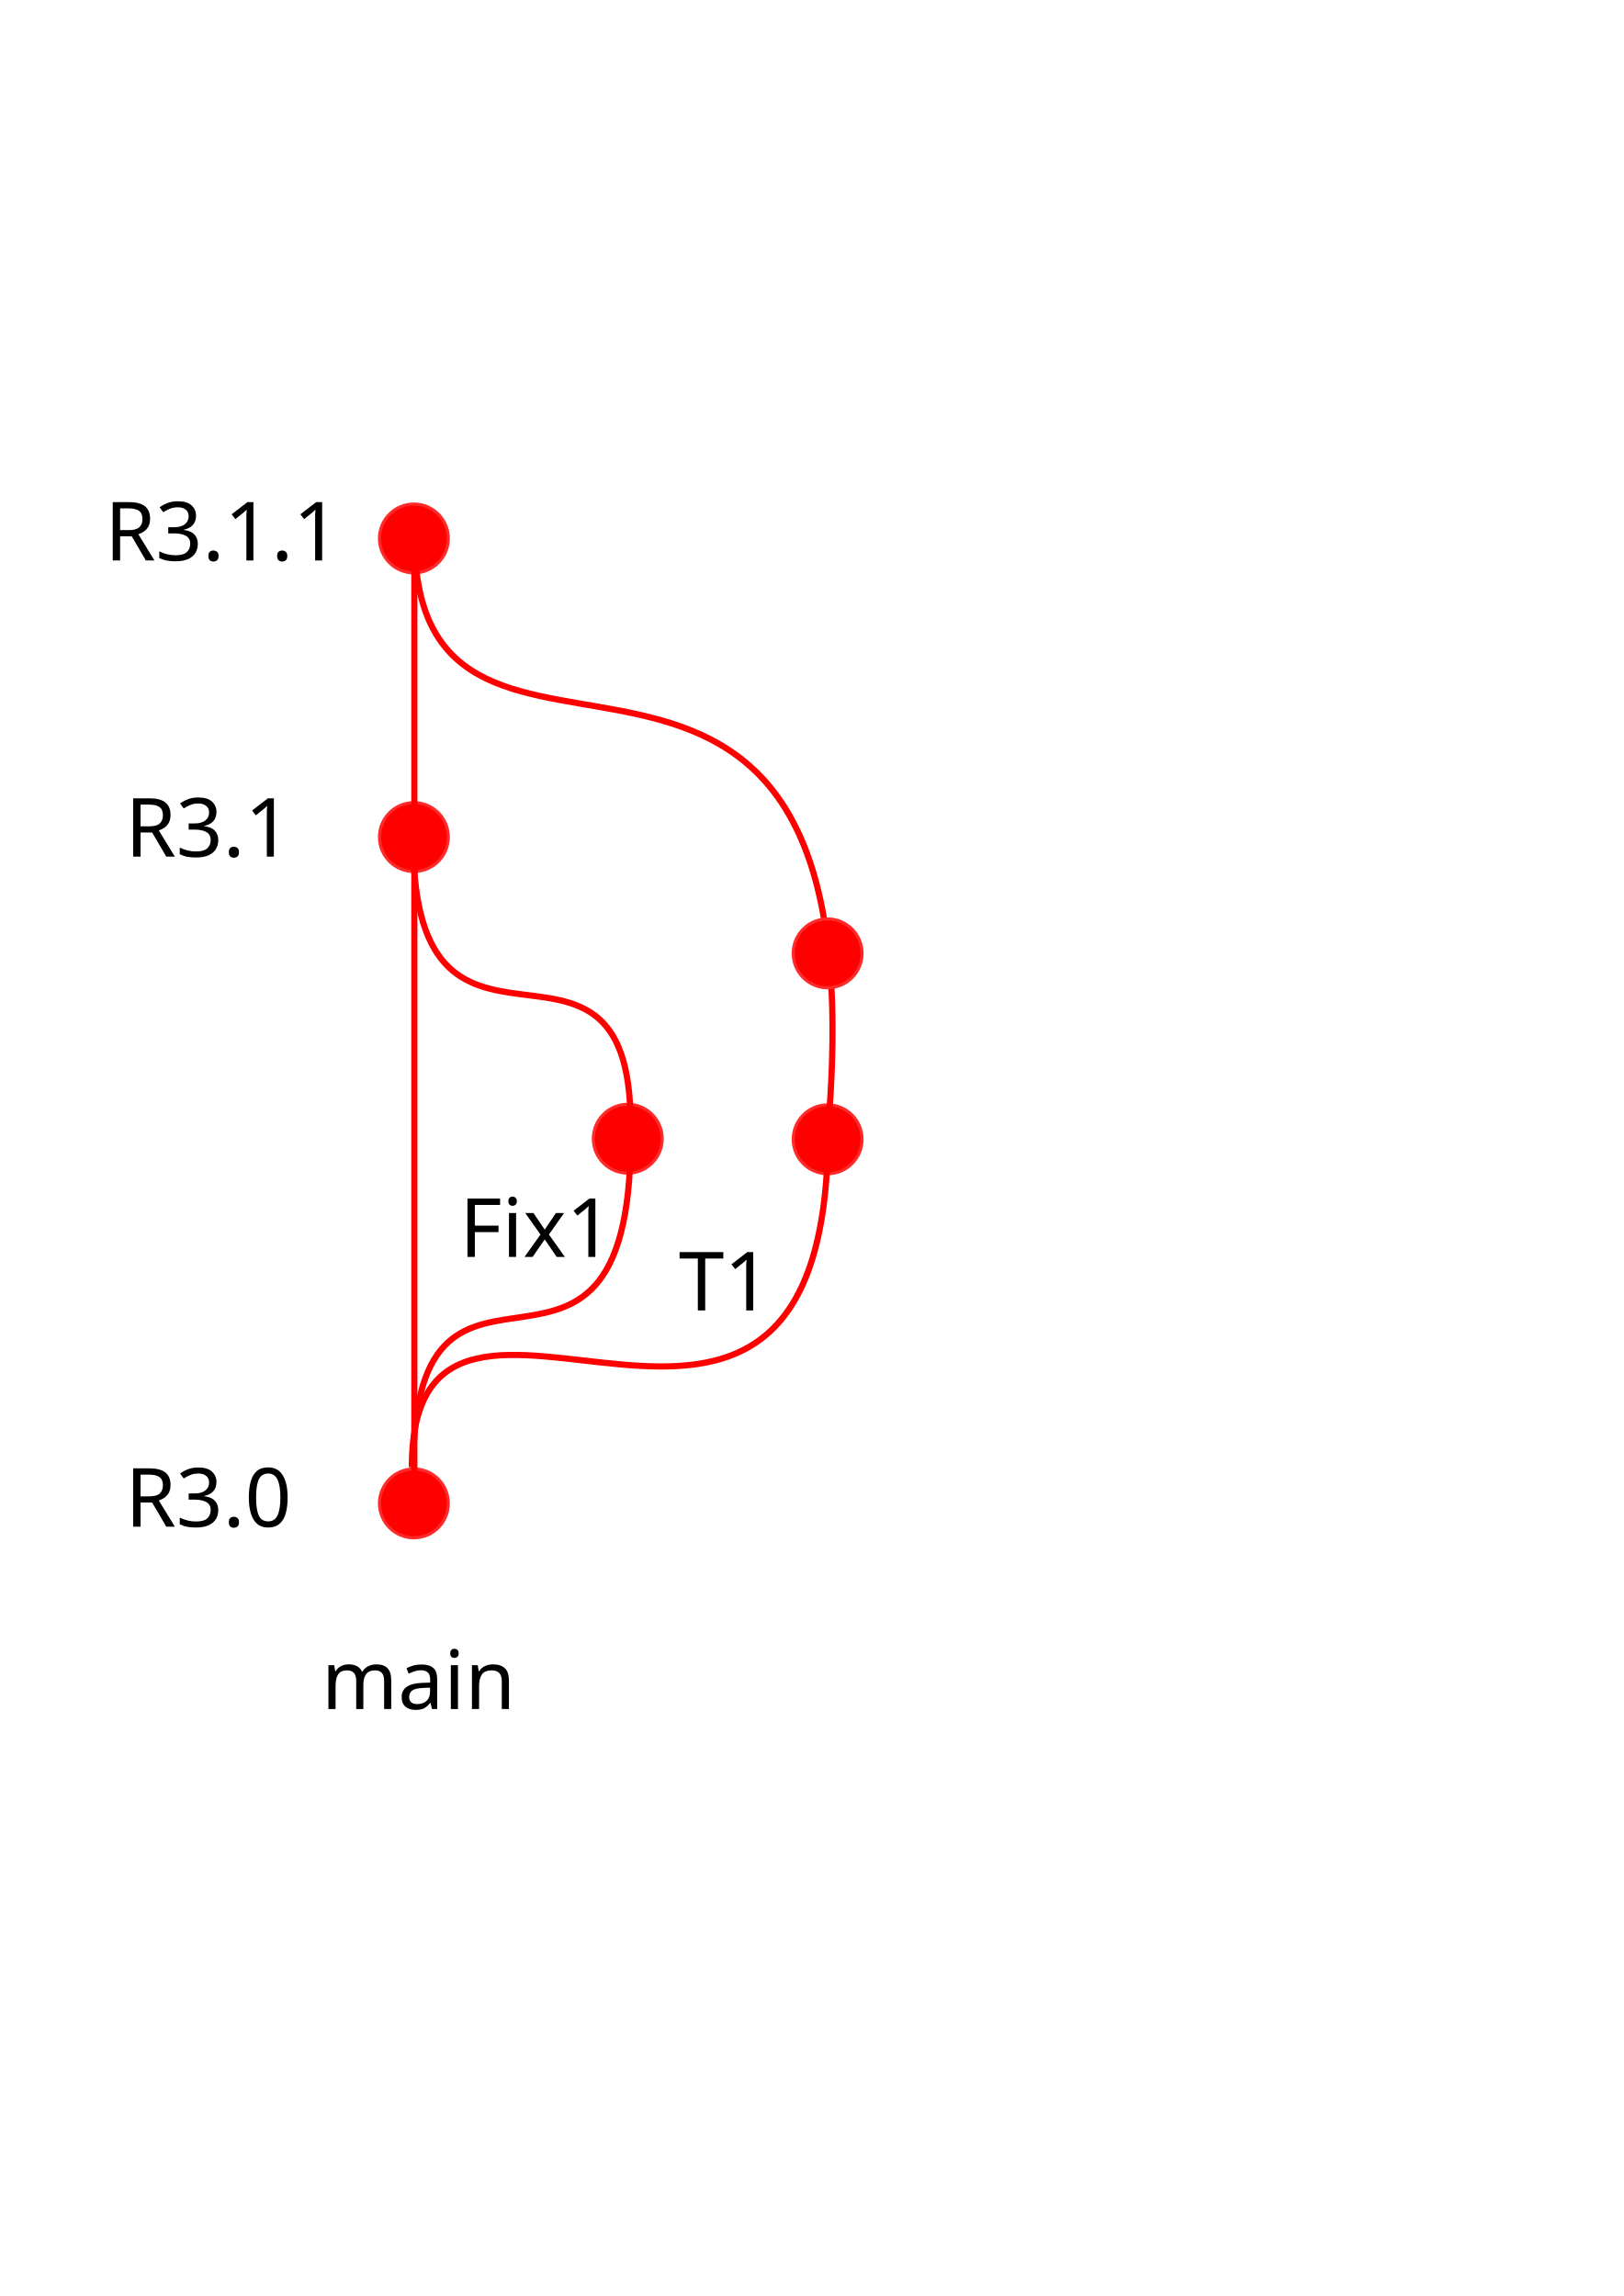
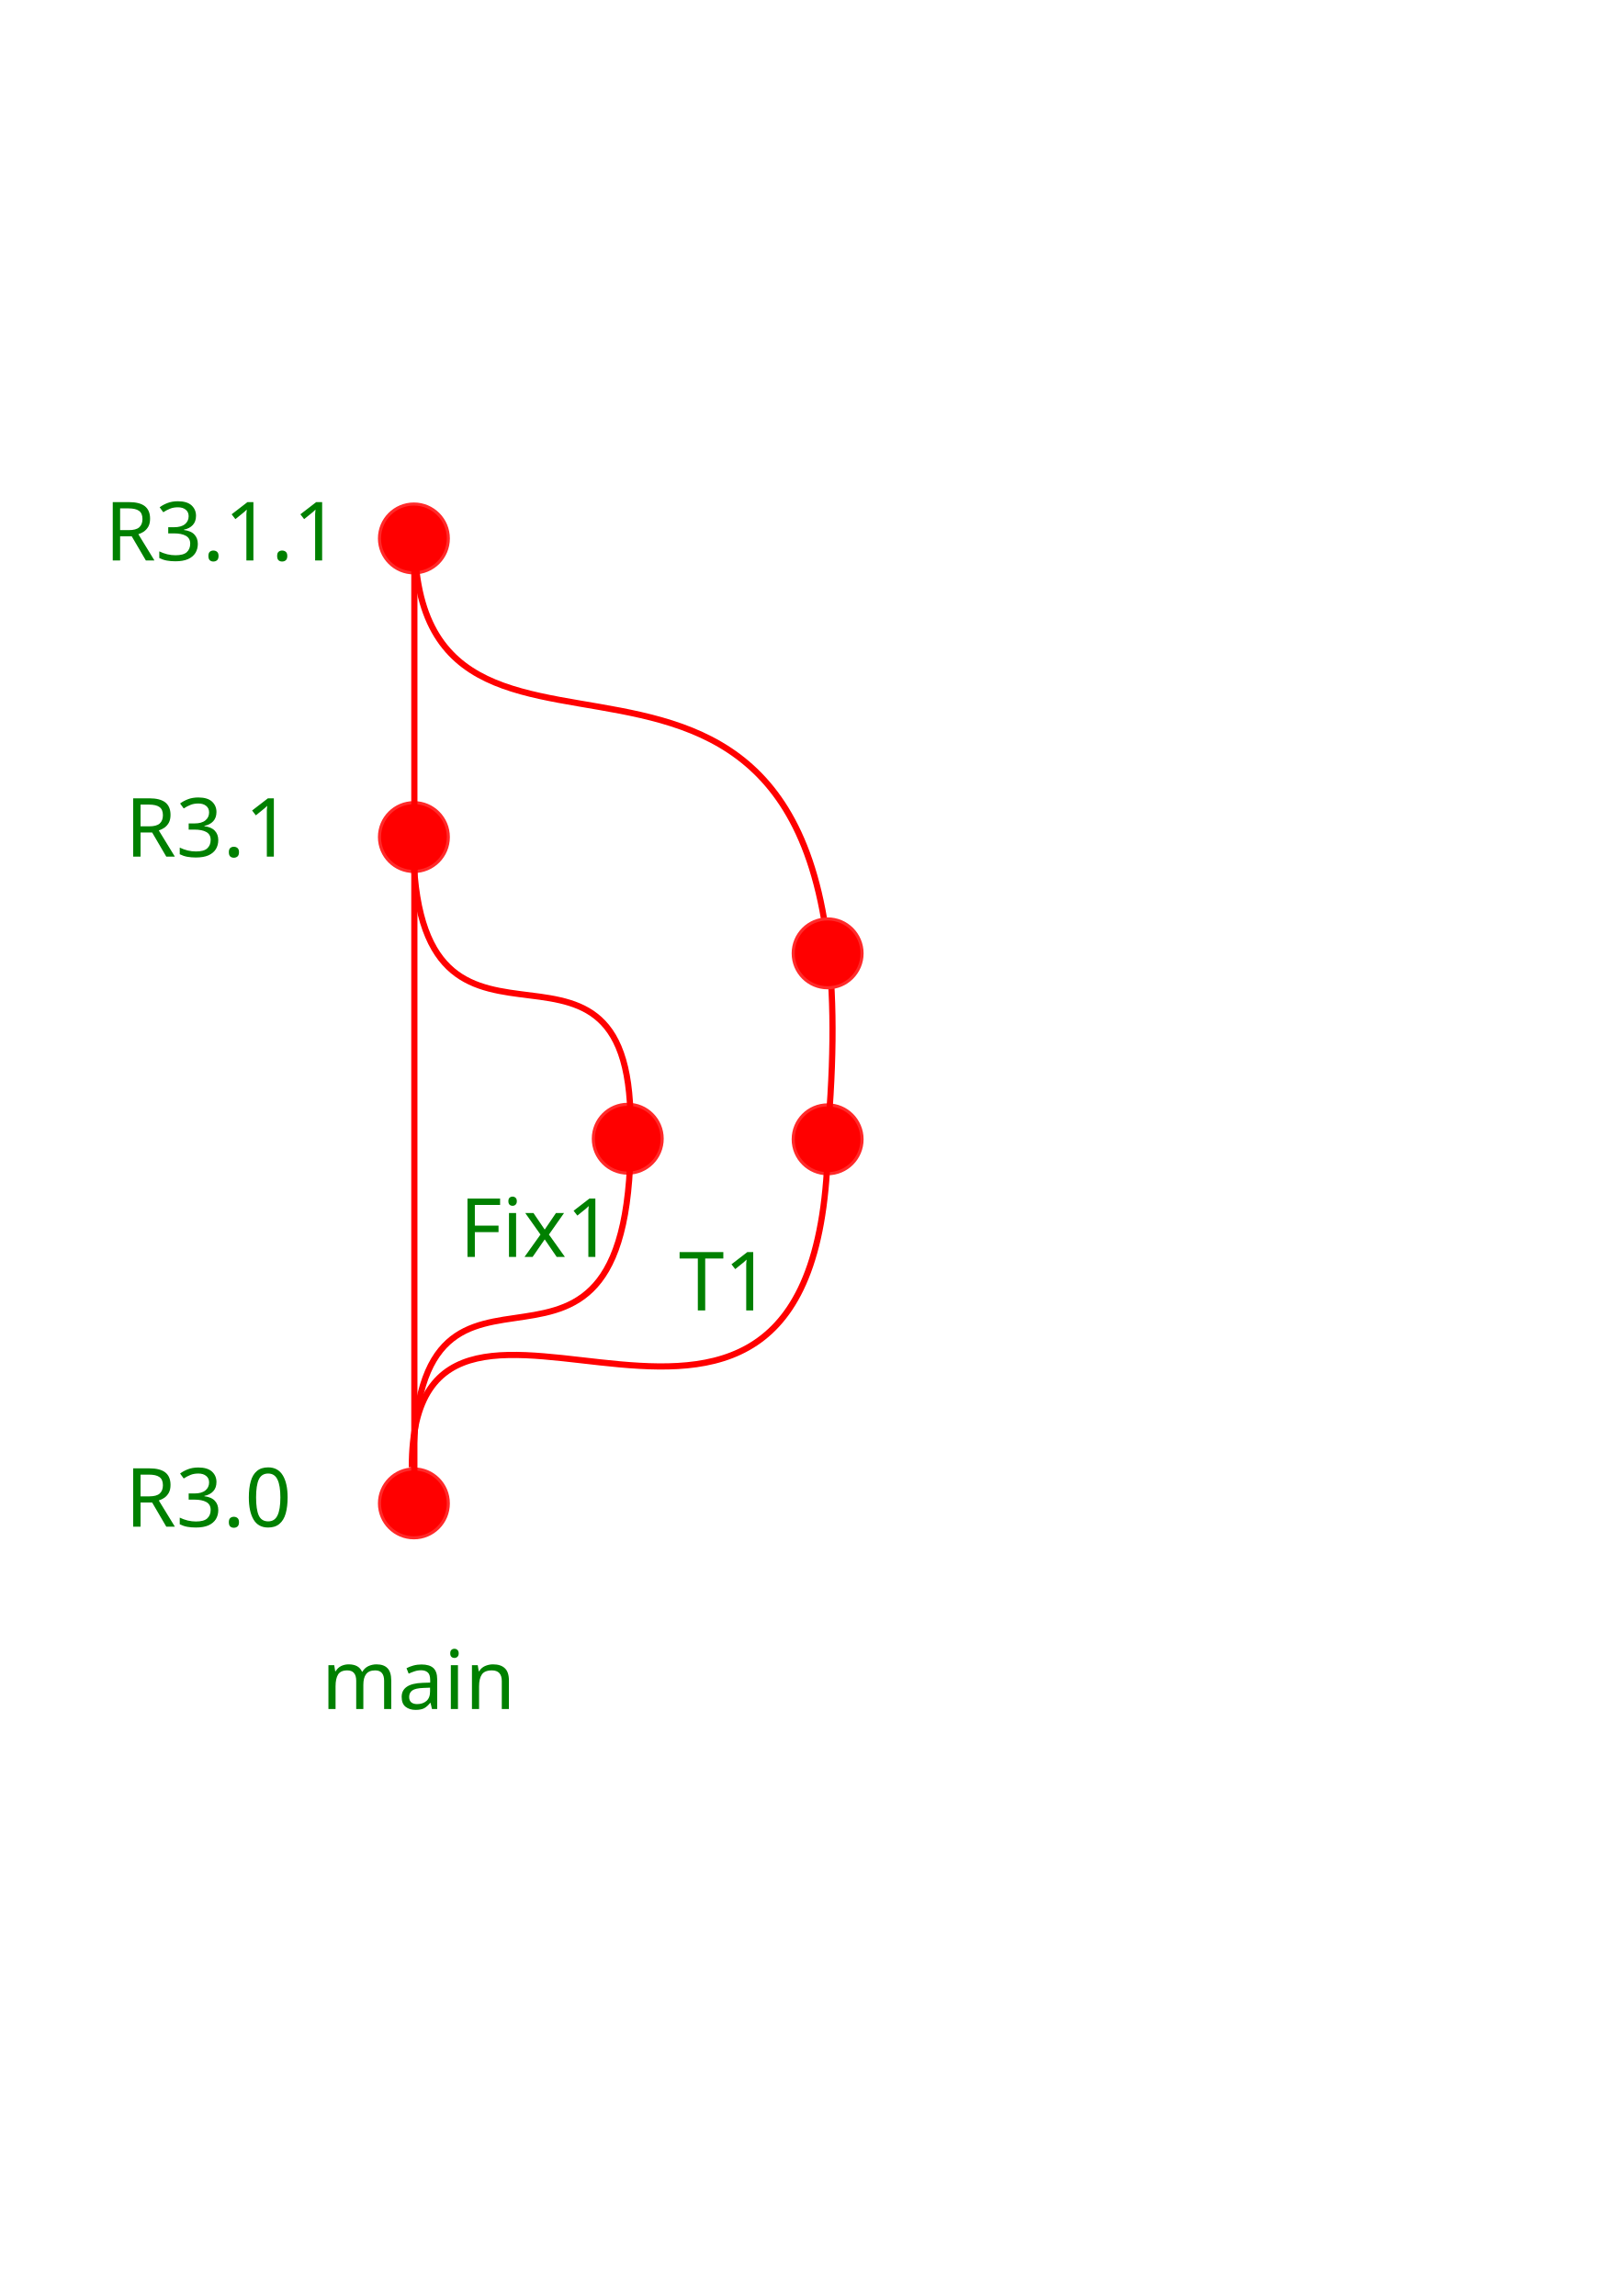
<svg xmlns="http://www.w3.org/2000/svg" width="210mm" height="297mm" viewBox="0 0 210 297" version="1.1" id="svg962">
  <defs id="defs959">
    <marker style="overflow:visible" id="Arrow1Lstart" refX="0.0" refY="0.0" orient="auto">
      <path transform="scale(0.8) translate(12.5,0)" style="fill-rule:evenodd;fill:context-stroke;stroke:context-stroke;stroke-width:1.0pt" d="M 0.0,0.0 L 5.0,-5.0 L -12.5,0.0 L 5.0,5.0 L 0.0,0.0 z " id="path8360" />
    </marker>
  </defs>
  <g id="layer1">
    <circle style="fill:#ff0000;stroke:#ff2a2a;stroke-width:0.4;stop-color:#000000" id="path1045" cx="53.531" cy="194.47" r="4.452" />
    <circle style="fill:#ff0000;stroke:#ff2a2a;stroke-width:0.4;stop-color:#000000" id="circle1160" cx="53.531" cy="108.28" r="4.452" />
    <path style="fill:#ff0000;stroke:#ff0000;stroke-width:0.8;stroke-linecap:butt;stroke-linejoin:miter;stroke-miterlimit:4;stroke-dasharray:none;stroke-opacity:1" d="M 53.59,112.275 V 190.608" id="path1195" />
-     <text xml:space="preserve" style="font-style:normal;font-weight:normal;font-size:10.583px;line-height:1.25;font-family:sans-serif;fill:#000000;fill-opacity:1;stroke:none;stroke-width:0.265" x="41.571" y="221.075" id="text2885">
-       <tspan id="tspan2883" style="stroke-width:0.265" x="41.571" y="221.075">main</tspan>
+     <text xml:space="preserve" style="font-style:normal;font-weight:normal;font-size:10.583px;line-height:1.25;font-family:sans-serif;fill:#008000;fill-opacity:1;stroke:none;stroke-width:0.265" x="41.571" y="221.075" id="text2885">
+       <tspan id="tspan2883" style="stroke-width:0.265;fill:#008000" x="41.571" y="221.075">main</tspan>
    </text>
-     <text xml:space="preserve" style="font-style:normal;font-weight:normal;font-size:10.583px;line-height:1.25;font-family:sans-serif;fill:#000000;fill-opacity:1;stroke:none;stroke-width:0.265" x="16.196" y="197.485" id="text4487">
-       <tspan id="tspan4485" style="stroke-width:0.265" x="16.196" y="197.485">R3.0</tspan>
+     <text xml:space="preserve" style="font-style:normal;font-weight:normal;font-size:10.583px;line-height:1.25;font-family:sans-serif;fill:#008000;fill-opacity:1;stroke:none;stroke-width:0.265" x="16.196" y="197.485" id="text4487">
+       <tspan id="tspan4485" style="stroke-width:0.265;fill:#008000" x="16.196" y="197.485">R3.0</tspan>
    </text>
    <circle style="fill:#ff0000;stroke:#ff2a2a;stroke-width:0.4;stop-color:#000000" id="circle4987" cx="107.041" cy="147.375" r="4.452" />
    <path style="fill:none;stroke:#ff0000;stroke-width:0.8;stroke-linecap:butt;stroke-linejoin:miter;stroke-miterlimit:4;stroke-dasharray:none;stroke-opacity:1" d="m 53.265,189.798 c 0,-37.113 53.835,16.152 53.835,-43.604" id="path5022" />
-     <text xml:space="preserve" style="font-style:normal;font-weight:normal;font-size:10.583px;line-height:1.25;font-family:sans-serif;fill:#000000;fill-opacity:1;stroke:none;stroke-width:0.265" x="87.786" y="169.514" id="text5184">
-       <tspan id="tspan5182" style="stroke-width:0.265" x="87.786" y="169.514">T1</tspan>
+     <text xml:space="preserve" style="font-style:normal;font-weight:normal;font-size:10.583px;line-height:1.25;font-family:sans-serif;fill:#008000;fill-opacity:1;stroke:none;stroke-width:0.265" x="87.786" y="169.514" id="text5184">
+       <tspan id="tspan5182" style="stroke-width:0.265;fill:#008000" x="87.786" y="169.514">T1</tspan>
    </text>
    <circle style="fill:#ff0000;stroke:#ff2a2a;stroke-width:0.4;stop-color:#000000" id="circle5288" cx="81.19" cy="147.3" r="4.452" />
    <path style="fill:none;stroke:#ff0000;stroke-width:0.8;stroke-linecap:butt;stroke-linejoin:miter;stroke-miterlimit:4;stroke-dasharray:none;stroke-opacity:1" d="m 53.458,189.798 c 0,-36.467 28.897,-0.678 28.094,-44.44" id="path5290" />
-     <text xml:space="preserve" style="font-style:normal;font-weight:normal;font-size:10.583px;line-height:1.25;font-family:sans-serif;fill:#000000;fill-opacity:1;stroke:none;stroke-width:0.265" x="59.43" y="162.586" id="text5545">
-       <tspan id="tspan5543" style="stroke-width:0.265" x="59.43" y="162.586">Fix1</tspan>
+     <text xml:space="preserve" style="font-style:normal;font-weight:normal;font-size:10.583px;line-height:1.25;font-family:sans-serif;fill:#008000;fill-opacity:1;stroke:none;stroke-width:0.265" x="59.43" y="162.586" id="text5545">
+       <tspan id="tspan5543" style="stroke-width:0.265;fill:#008000" x="59.43" y="162.586">Fix1</tspan>
    </text>
    <path style="fill:none;stroke:#000000;stroke-width:0.265px;stroke-linecap:butt;stroke-linejoin:miter;stroke-opacity:1" d="M 81.336,139.218 Z" id="path5682" />
    <path style="fill:none;stroke:#000000;stroke-width:0.265px;stroke-linecap:butt;stroke-linejoin:miter;stroke-opacity:1" d="M 54.002,110.341 Z" id="path5732" />
    <path style="fill:none;stroke:#000000;stroke-width:0.265px;stroke-linecap:butt;stroke-linejoin:miter;stroke-opacity:1" d="M 51.181,110.416 Z" id="path5782" />
    <path style="fill:none;stroke:#000000;stroke-width:0.265px;stroke-linecap:butt;stroke-linejoin:miter;stroke-opacity:1" d="M 81.482,141.221 Z" id="path5945" />
    <path style="fill:none;stroke:#000000;stroke-width:0.265px;stroke-linecap:butt;stroke-linejoin:miter;stroke-opacity:1" d="M 53.56,111.781 Z" id="path5995" />
    <path style="fill:none;stroke:#000000;stroke-width:0.265px;stroke-linecap:butt;stroke-linejoin:miter;stroke-opacity:1" d="M 81.336,139.218 Z" id="path6045" />
    <path style="fill:none;stroke:#ff0000;stroke-width:0.8;stroke-linecap:butt;stroke-linejoin:miter;stroke-miterlimit:4;stroke-dasharray:none;stroke-opacity:1" d="m 81.552,145.358 c 0,-31.382 -28.897,-0.583 -28.094,-38.244" id="path1572" />
-     <text xml:space="preserve" style="font-style:normal;font-weight:normal;font-size:10.583px;line-height:1.25;font-family:sans-serif;fill:#000000;fill-opacity:1;stroke:none;stroke-width:0.265" x="16.196" y="110.815" id="text1576">
-       <tspan id="tspan1574" style="stroke-width:0.265" x="16.196" y="110.815">R3.1</tspan>
+     <text xml:space="preserve" style="font-style:normal;font-weight:normal;font-size:10.583px;line-height:1.25;font-family:sans-serif;fill:#008000;fill-opacity:1;stroke:none;stroke-width:0.265" x="16.196" y="110.815" id="text1576">
+       <tspan id="tspan1574" style="stroke-width:0.265;fill:#008000" x="16.196" y="110.815">R3.1</tspan>
    </text>
    <circle style="fill:#ff0000;stroke:#ff2a2a;stroke-width:0.4;stop-color:#000000" id="circle8863" cx="53.531" cy="69.651" r="4.452" />
    <path style="fill:#ff0000;stroke:#ff0000;stroke-width:0.8;stroke-linecap:butt;stroke-linejoin:miter;stroke-miterlimit:4;stroke-dasharray:none;stroke-opacity:1" d="M 53.59,71.547 V 107.529" id="path8865" />
    <path style="fill:none;stroke:#ff0000;stroke-width:0.8;stroke-linecap:butt;stroke-linejoin:miter;stroke-miterlimit:4;stroke-dasharray:none;stroke-opacity:1" d="M 107.146,145.399 C 113.899,62.663 53.569,112.386 53.623,69.449" id="path8867" />
    <circle style="fill:#ff0000;stroke:#ff2a2a;stroke-width:0.4;stop-color:#000000" id="circle9158" cx="107.041" cy="123.321" r="4.452" />
-     <text xml:space="preserve" style="font-style:normal;font-weight:normal;font-size:10.583px;line-height:1.25;font-family:sans-serif;fill:#000000;fill-opacity:1;stroke:none;stroke-width:0.265" x="13.55" y="72.497" id="text9413">
-       <tspan id="tspan9411" style="stroke-width:0.265" x="13.55" y="72.497">R3.1.1</tspan>
+     <text xml:space="preserve" style="font-style:normal;font-weight:normal;font-size:10.583px;line-height:1.25;font-family:sans-serif;fill:#008000;fill-opacity:1;stroke:none;stroke-width:0.265" x="13.55" y="72.497" id="text9413">
+       <tspan id="tspan9411" style="stroke-width:0.265;fill:#008000" x="13.55" y="72.497">R3.1.1</tspan>
    </text>
  </g>
</svg>
